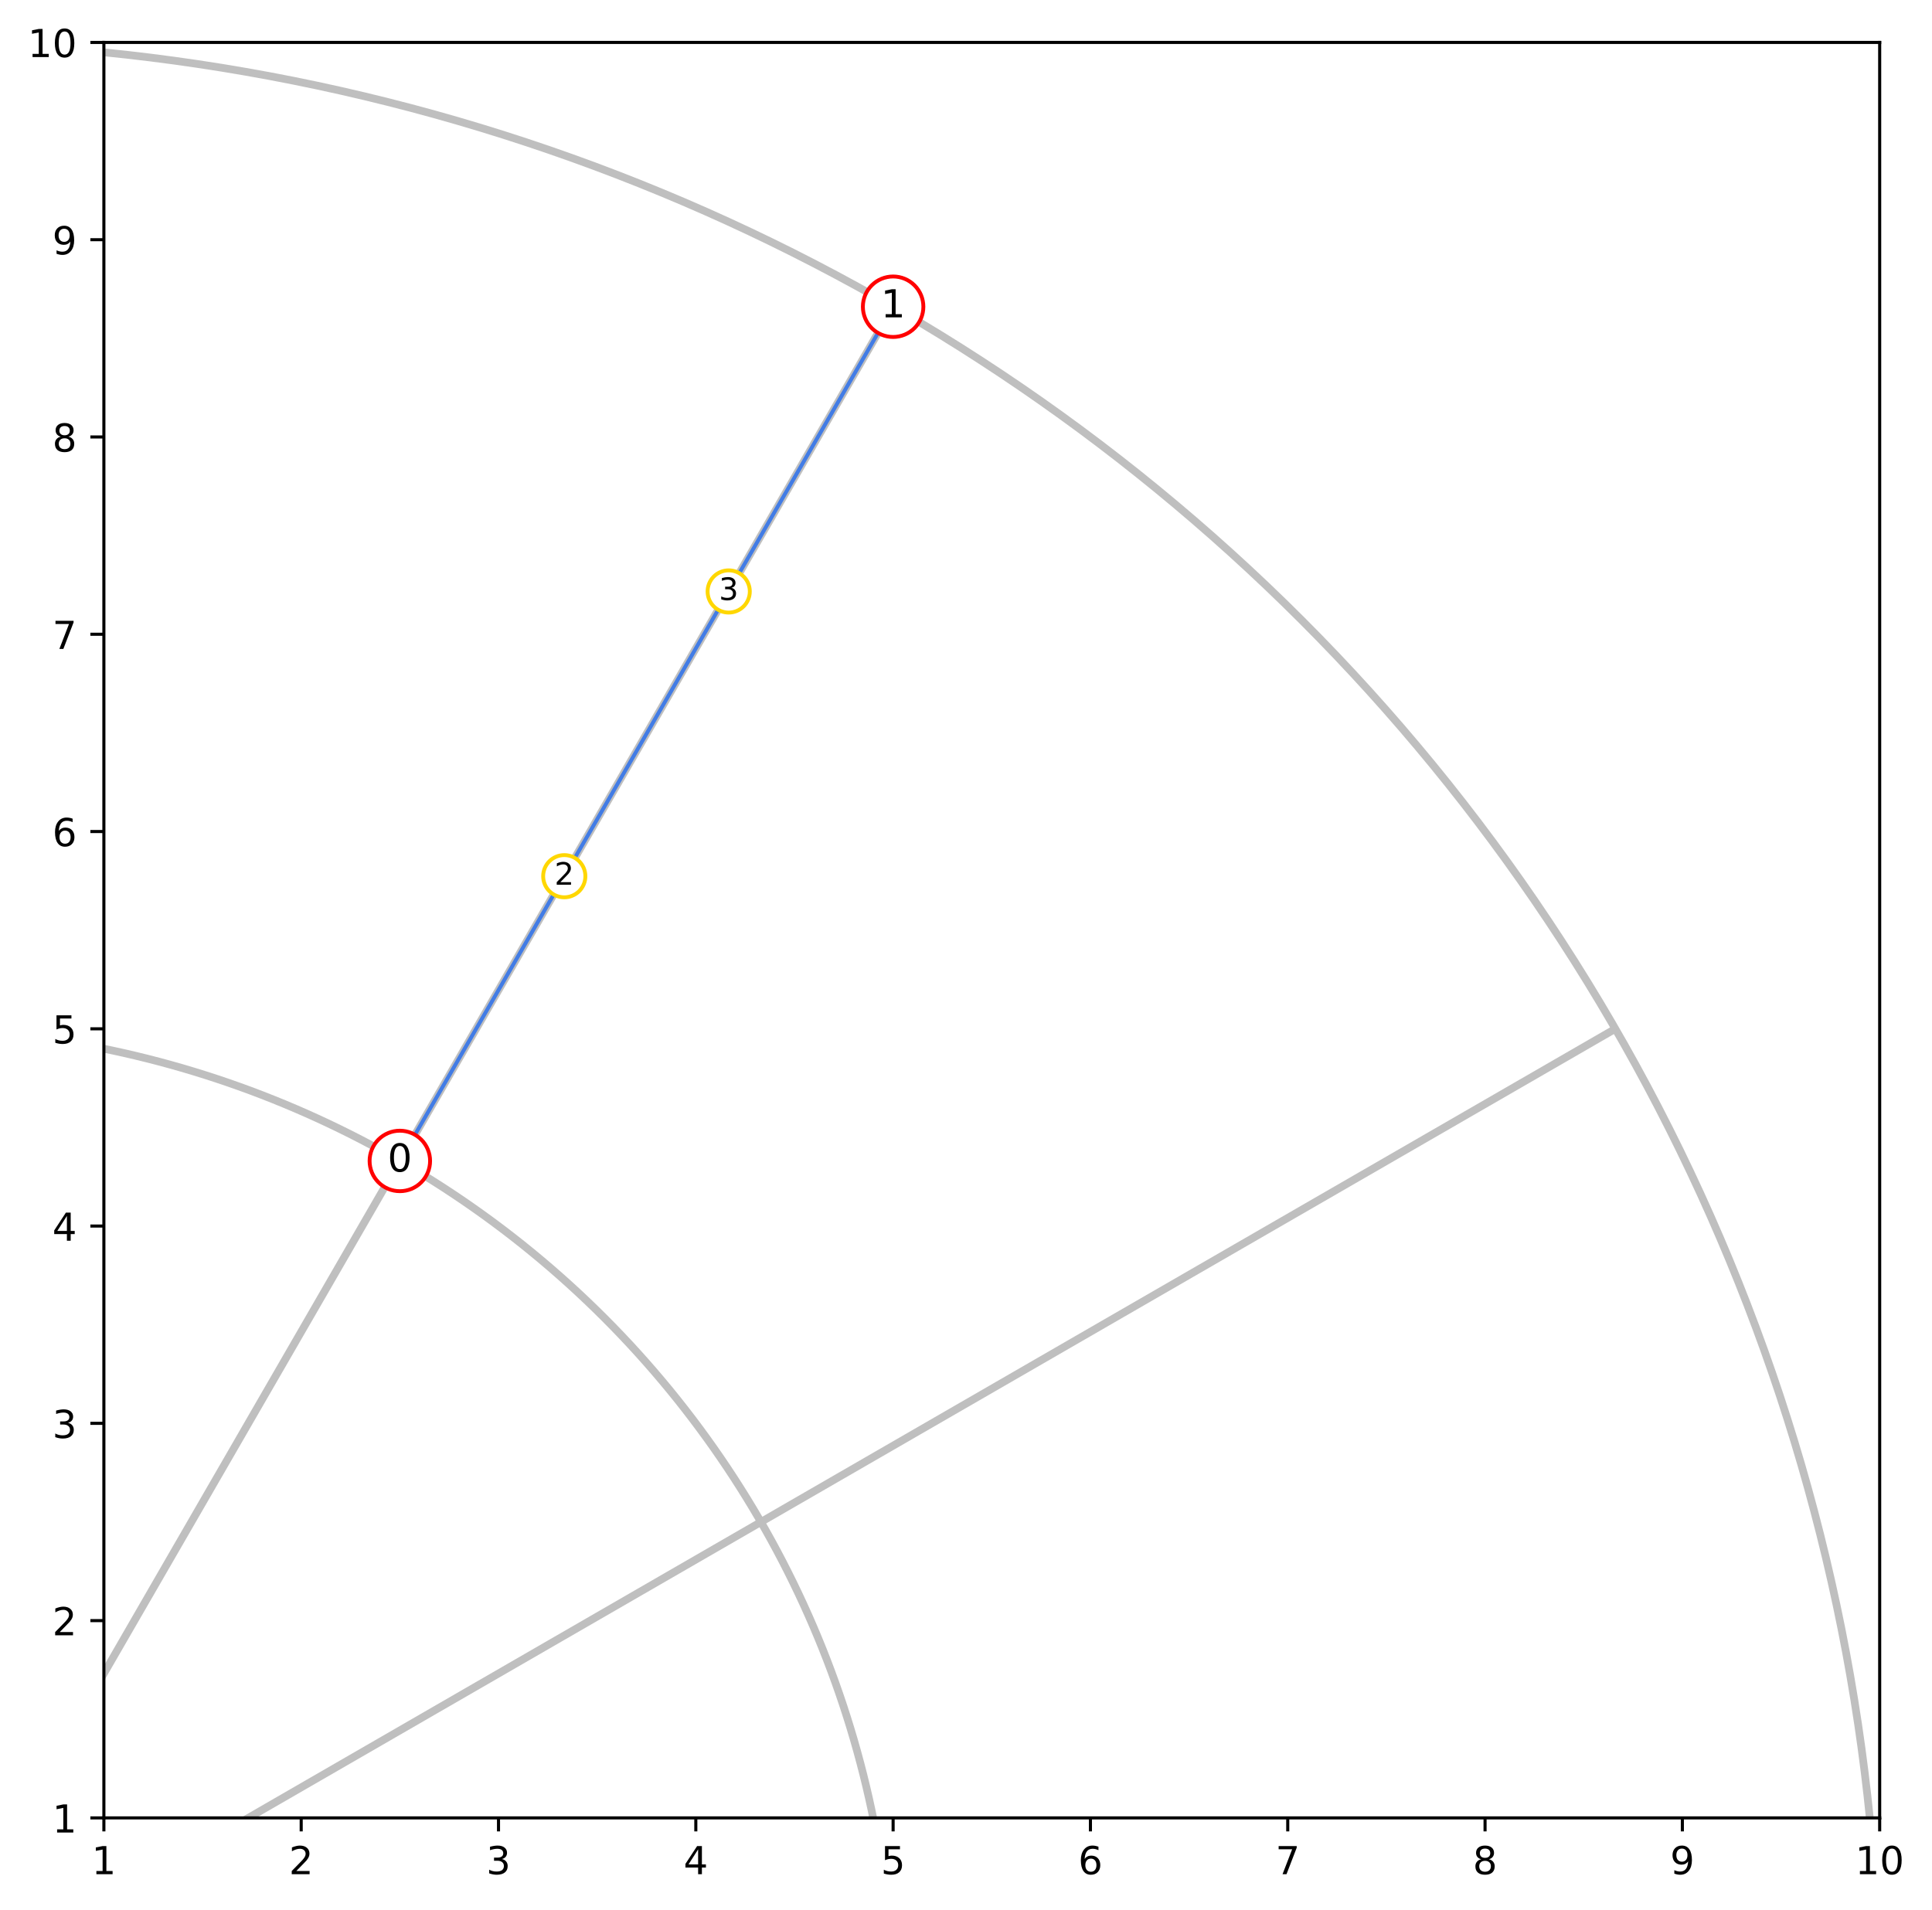
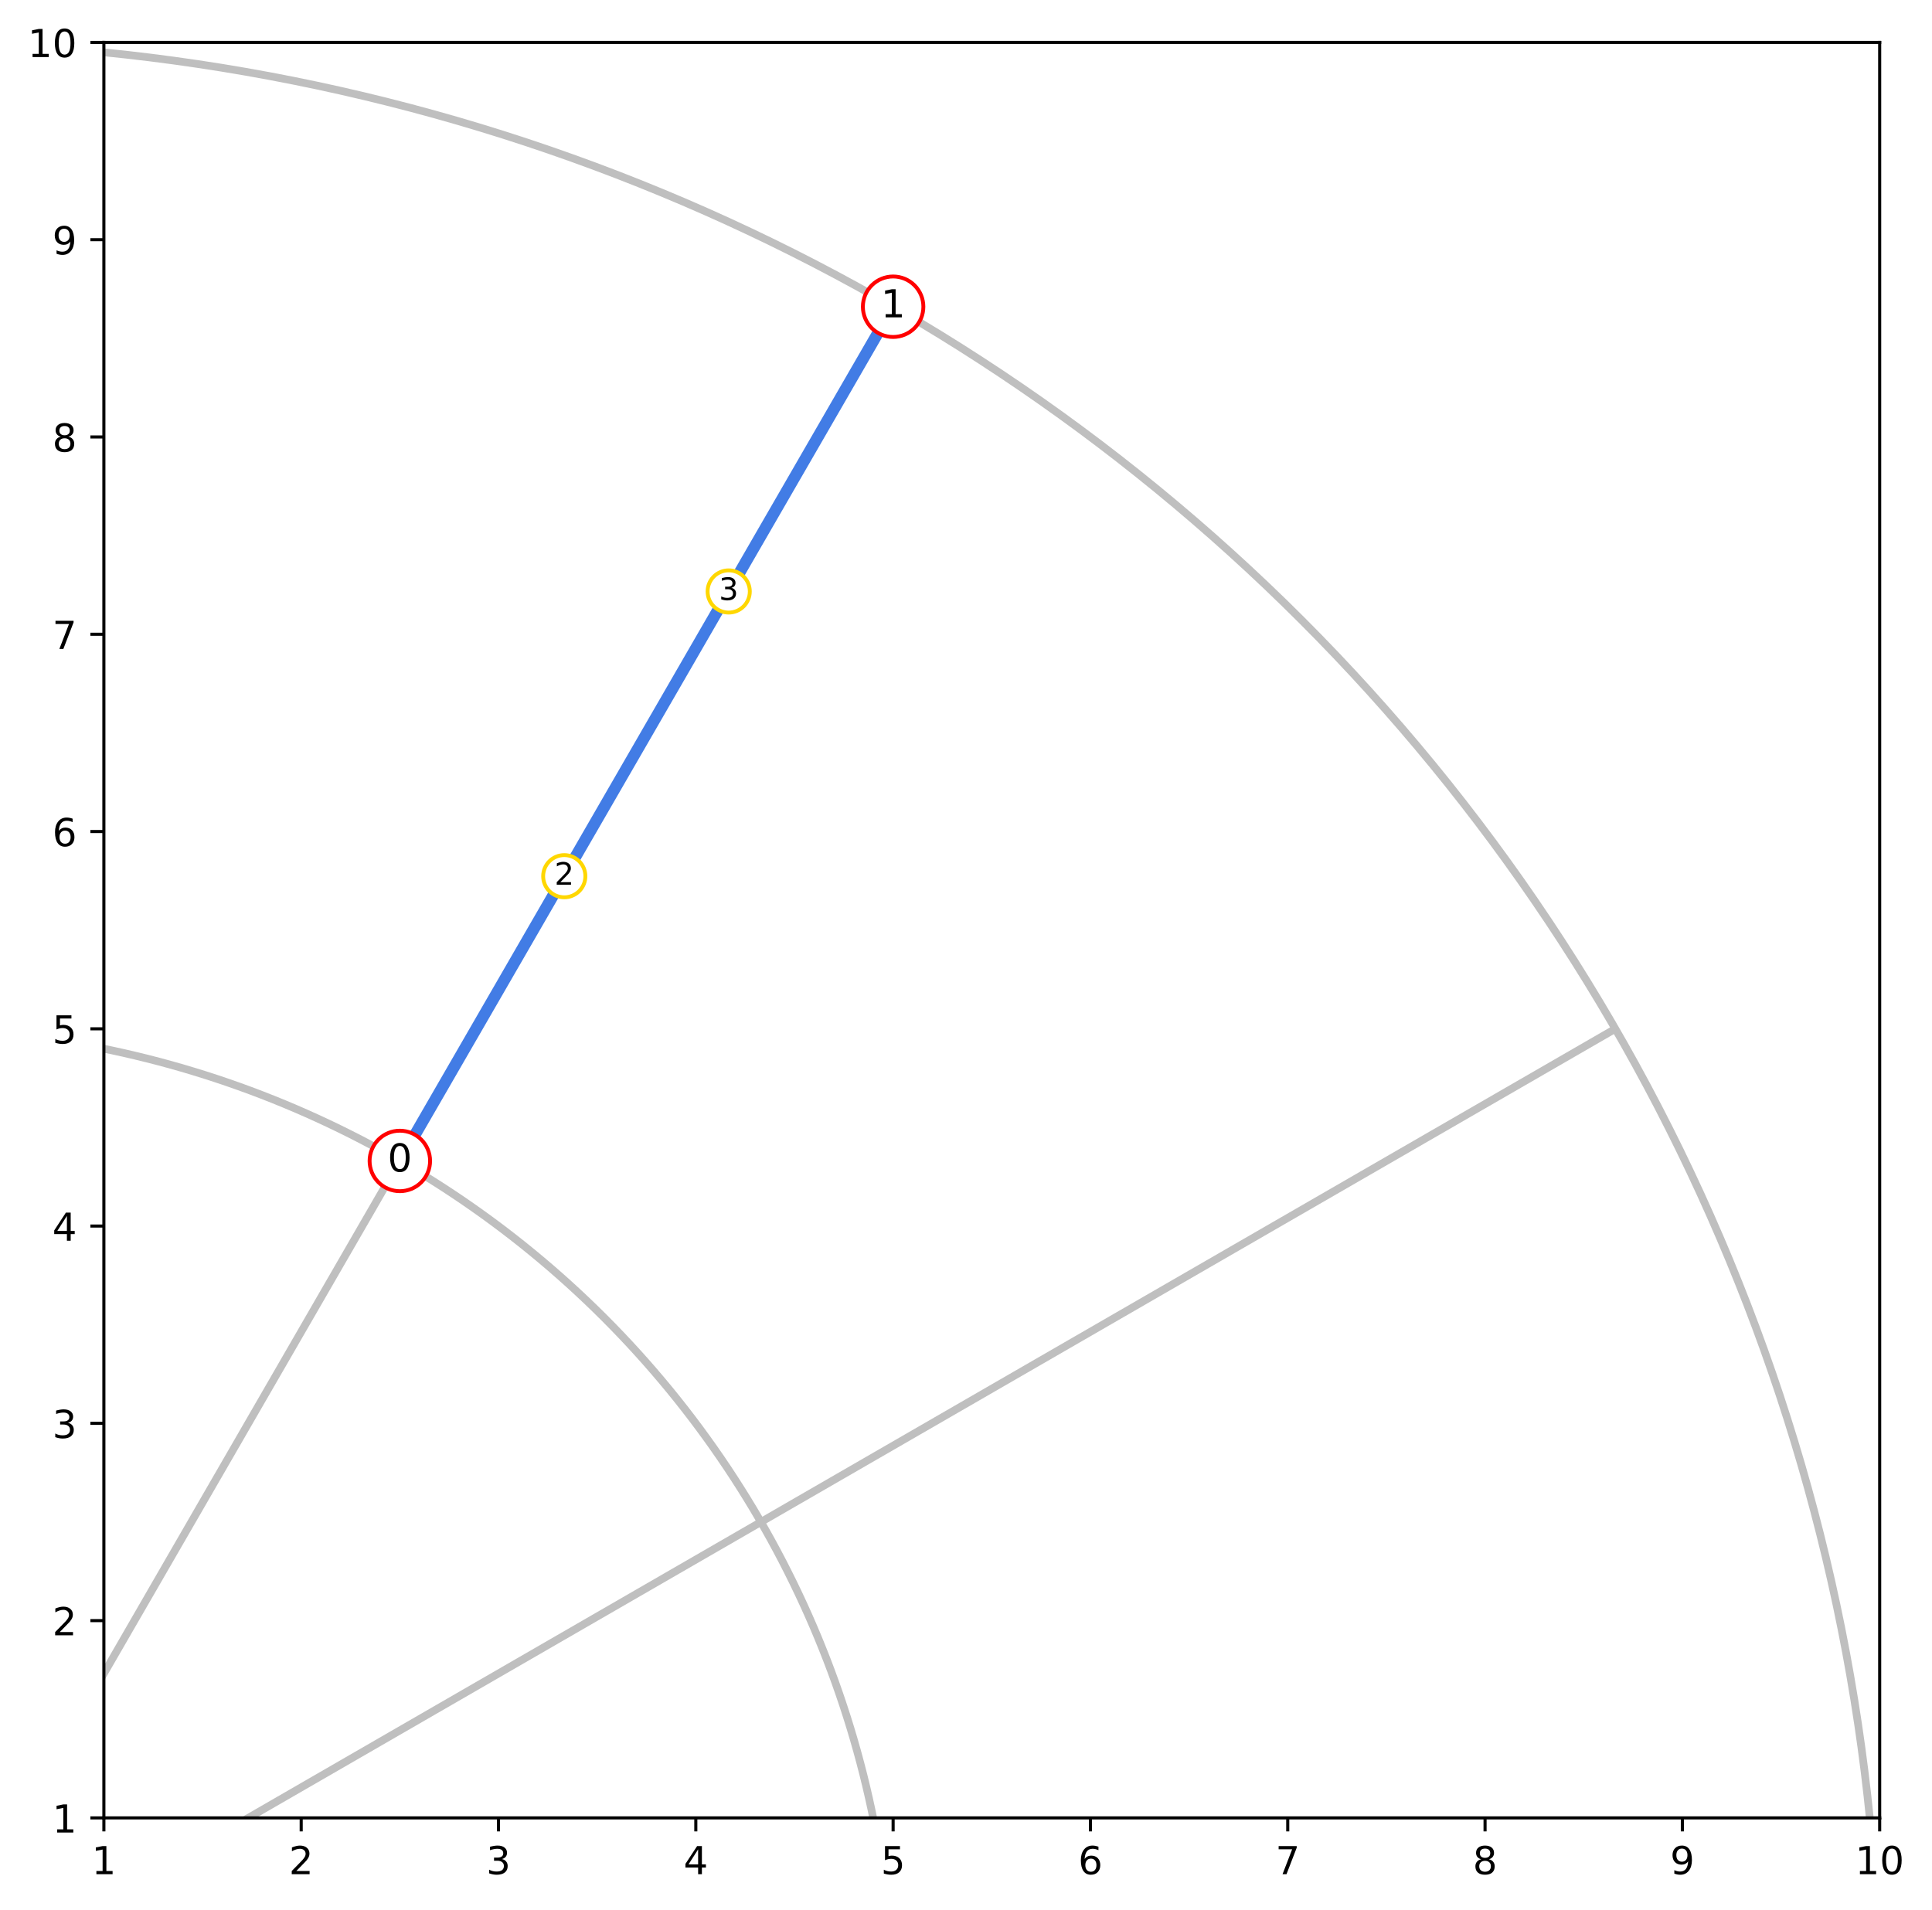
<svg xmlns="http://www.w3.org/2000/svg" xmlns:xlink="http://www.w3.org/1999/xlink" width="500.761pt" height="495.151pt" viewBox="0 0 500.761 495.151" version="1.1">
  <defs>
    <style type="text/css">*{stroke-linejoin: round; stroke-linecap: butt}</style>
  </defs>
  <g id="figure_1">
    <g id="patch_1">
      <path d="M 0 495.151  L 500.761 495.151  L 500.761 0  L 0 0  z " style="fill: #ffffff" />
    </g>
    <g id="axes_1">
      <g id="patch_2">
        <path d="M 26.925 471.273  L 487.199 471.273  L 487.199 10.999  L 26.925 10.999  z " style="fill: #ffffff" />
      </g>
      <g id="patch_3">
-         <path d="M -24.217 778.123  C 43.598 778.123 108.644 751.18 156.596 703.227  C 204.548 655.275 231.491 590.229 231.491 522.415  C 231.491 454.6 204.548 389.554 156.596 341.602  C 108.644 293.65 43.598 266.707 -24.217 266.707  C -92.031 266.707 -157.077 293.65 -205.029 341.602  C -252.981 389.554 -279.924 454.6 -279.924 522.415  C -279.924 590.229 -252.981 655.275 -205.029 703.227  C -157.077 751.18 -92.031 778.123 -24.217 778.123  " clip-path="url(#pddcf967431)" style="fill: none; stroke: #bfbfbf; stroke-width: 2; stroke-linejoin: miter" />
+         <path d="M -24.217 778.123  C 43.598 778.123 108.644 751.18 156.596 703.227  C 204.548 655.275 231.491 590.229 231.491 522.415  C 231.491 454.6 204.548 389.554 156.596 341.602  C 108.644 293.65 43.598 266.707 -24.217 266.707  C -92.031 266.707 -157.077 293.65 -205.029 341.602  C -252.981 389.554 -279.924 454.6 -279.924 522.415  C -279.924 590.229 -252.981 655.275 -205.029 703.227  C -157.077 751.18 -92.031 778.123 -24.217 778.123  " clip-path="url(#p9cae5748ce)" style="fill: none; stroke: #bfbfbf; stroke-width: 2; stroke-linejoin: miter" />
      </g>
      <g id="patch_4">
-         <path d="M -24.217 1033.83  C 111.412 1033.83 241.505 979.944 337.409 884.04  C 433.313 788.136 487.199 658.044 487.199 522.415  C 487.199 386.786 433.313 256.694 337.409 160.789  C 241.505 64.885 111.412 10.999 -24.217 10.999  C -159.846 10.999 -289.938 64.885 -385.842 160.789  C -481.746 256.694 -535.632 386.786 -535.632 522.415  C -535.632 658.044 -481.746 788.136 -385.842 884.04  C -289.938 979.944 -159.846 1033.83 -24.217 1033.83  " clip-path="url(#pddcf967431)" style="fill: none; stroke: #bfbfbf; stroke-width: 2; stroke-linejoin: miter" />
+         <path d="M -24.217 1033.83  C 111.412 1033.83 241.505 979.944 337.409 884.04  C 433.313 788.136 487.199 658.044 487.199 522.415  C 487.199 386.786 433.313 256.694 337.409 160.789  C 241.505 64.885 111.412 10.999 -24.217 10.999  C -159.846 10.999 -289.938 64.885 -385.842 160.789  C -481.746 256.694 -535.632 386.786 -535.632 522.415  C -535.632 658.044 -481.746 788.136 -385.842 884.04  C -289.938 979.944 -159.846 1033.83 -24.217 1033.83  " clip-path="url(#p9cae5748ce)" style="fill: none; stroke: #bfbfbf; stroke-width: 2; stroke-linejoin: miter" />
      </g>
      <g id="patch_5">
-         <path d="M 21.273 496.151  L 418.682 266.707  " clip-path="url(#pddcf967431)" style="fill: none; stroke: #bfbfbf; stroke-width: 2; stroke-linejoin: miter" />
+         <path d="M 21.273 496.151  L 418.682 266.707  " clip-path="url(#p9cae5748ce)" style="fill: none; stroke: #bfbfbf; stroke-width: 2; stroke-linejoin: miter" />
      </g>
      <g id="patch_6">
-         <path d="M -1 482.202  L 231.491 79.516  " clip-path="url(#pddcf967431)" style="fill: none; stroke: #bfbfbf; stroke-width: 2; stroke-linejoin: miter" />
+         <path d="M -1 482.202  L 231.491 79.516  " clip-path="url(#p9cae5748ce)" style="fill: none; stroke: #bfbfbf; stroke-width: 2; stroke-linejoin: miter" />
      </g>
      <g id="patch_7">
-         <path d="M 103.637 300.965  L 116.423 278.82  L 129.208 256.675  L 141.993 234.53  L 154.779 212.386  L 167.564 190.241  L 180.35 168.096  L 193.135 145.951  L 205.92 123.806  L 218.706 101.661  L 231.491 79.516  " clip-path="url(#pddcf967431)" style="fill: none; stroke: #427ce5; stroke-linejoin: miter" />
+         <path d="M 103.637 300.965  L 116.423 278.82  L 129.208 256.675  L 141.993 234.53  L 154.779 212.386  L 167.564 190.241  L 180.35 168.096  L 193.135 145.951  L 205.92 123.806  L 218.706 101.661  L 231.491 79.516  " clip-path="url(#p9cae5748ce)" style="fill: none; stroke: #427ce5; stroke-width: 3; stroke-linejoin: miter" />
      </g>
      <g id="matplotlib.axis_1">
        <g id="xtick_1">
          <g id="line2d_1">
            <defs>
-               <path id="m8aa6d9c308" d="M 0 0  L 0 3.5  " style="stroke: #000000; stroke-width: 0.8" />
+               <path id="mb7a76837da" d="M 0 0  L 0 3.5  " style="stroke: #000000; stroke-width: 0.8" />
            </defs>
            <g>
-               <use xlink:href="#m8aa6d9c308" x="26.925" y="471.273" style="stroke: #000000; stroke-width: 0.8" />
+               <use xlink:href="#mb7a76837da" x="26.925" y="471.273" style="stroke: #000000; stroke-width: 0.8" />
            </g>
          </g>
          <g id="text_1">
            <g transform="translate(23.74375 485.8716)scale(0.1 -0.1)">
              <defs>
                <path id="DejaVuSans-31" d="M 794 531  L 1825 531  L 1825 4091  L 703 3866  L 703 4441  L 1819 4666  L 2450 4666  L 2450 531  L 3481 531  L 3481 0  L 794 0  L 794 531  z " transform="scale(0.015625)" />
              </defs>
              <use xlink:href="#DejaVuSans-31" />
            </g>
          </g>
        </g>
        <g id="xtick_2">
          <g id="line2d_2">
            <g>
-               <use xlink:href="#m8aa6d9c308" x="78.067" y="471.273" style="stroke: #000000; stroke-width: 0.8" />
+               <use xlink:href="#mb7a76837da" x="78.067" y="471.273" style="stroke: #000000; stroke-width: 0.8" />
            </g>
          </g>
          <g id="text_2">
            <g transform="translate(74.8853 485.8716)scale(0.1 -0.1)">
              <defs>
                <path id="DejaVuSans-32" d="M 1228 531  L 3431 531  L 3431 0  L 469 0  L 469 531  Q 828 903 1448 1529  Q 2069 2156 2228 2338  Q 2531 2678 2651 2914  Q 2772 3150 2772 3378  Q 2772 3750 2511 3984  Q 2250 4219 1831 4219  Q 1534 4219 1204 4116  Q 875 4013 500 3803  L 500 4441  Q 881 4594 1212 4672  Q 1544 4750 1819 4750  Q 2544 4750 2975 4387  Q 3406 4025 3406 3419  Q 3406 3131 3298 2873  Q 3191 2616 2906 2266  Q 2828 2175 2409 1742  Q 1991 1309 1228 531  z " transform="scale(0.015625)" />
              </defs>
              <use xlink:href="#DejaVuSans-32" />
            </g>
          </g>
        </g>
        <g id="xtick_3">
          <g id="line2d_3">
            <g>
-               <use xlink:href="#m8aa6d9c308" x="129.208" y="471.273" style="stroke: #000000; stroke-width: 0.8" />
+               <use xlink:href="#mb7a76837da" x="129.208" y="471.273" style="stroke: #000000; stroke-width: 0.8" />
            </g>
          </g>
          <g id="text_3">
            <g transform="translate(126.0269 485.8716)scale(0.1 -0.1)">
              <defs>
                <path id="DejaVuSans-33" d="M 2597 2516  Q 3050 2419 3304 2112  Q 3559 1806 3559 1356  Q 3559 666 3084 287  Q 2609 -91 1734 -91  Q 1441 -91 1130 -33  Q 819 25 488 141  L 488 750  Q 750 597 1062 519  Q 1375 441 1716 441  Q 2309 441 2620 675  Q 2931 909 2931 1356  Q 2931 1769 2642 2001  Q 2353 2234 1838 2234  L 1294 2234  L 1294 2753  L 1863 2753  Q 2328 2753 2575 2939  Q 2822 3125 2822 3475  Q 2822 3834 2567 4026  Q 2313 4219 1838 4219  Q 1578 4219 1281 4162  Q 984 4106 628 3988  L 628 4550  Q 988 4650 1302 4700  Q 1616 4750 1894 4750  Q 2613 4750 3031 4423  Q 3450 4097 3450 3541  Q 3450 3153 3228 2886  Q 3006 2619 2597 2516  z " transform="scale(0.015625)" />
              </defs>
              <use xlink:href="#DejaVuSans-33" />
            </g>
          </g>
        </g>
        <g id="xtick_4">
          <g id="line2d_4">
            <g>
-               <use xlink:href="#m8aa6d9c308" x="180.35" y="471.273" style="stroke: #000000; stroke-width: 0.8" />
+               <use xlink:href="#mb7a76837da" x="180.35" y="471.273" style="stroke: #000000; stroke-width: 0.8" />
            </g>
          </g>
          <g id="text_4">
            <g transform="translate(177.1684 485.8716)scale(0.1 -0.1)">
              <defs>
                <path id="DejaVuSans-34" d="M 2419 4116  L 825 1625  L 2419 1625  L 2419 4116  z M 2253 4666  L 3047 4666  L 3047 1625  L 3713 1625  L 3713 1100  L 3047 1100  L 3047 0  L 2419 0  L 2419 1100  L 313 1100  L 313 1709  L 2253 4666  z " transform="scale(0.015625)" />
              </defs>
              <use xlink:href="#DejaVuSans-34" />
            </g>
          </g>
        </g>
        <g id="xtick_5">
          <g id="line2d_5">
            <g>
-               <use xlink:href="#m8aa6d9c308" x="231.491" y="471.273" style="stroke: #000000; stroke-width: 0.8" />
+               <use xlink:href="#mb7a76837da" x="231.491" y="471.273" style="stroke: #000000; stroke-width: 0.8" />
            </g>
          </g>
          <g id="text_5">
            <g transform="translate(228.31 485.8716)scale(0.1 -0.1)">
              <defs>
                <path id="DejaVuSans-35" d="M 691 4666  L 3169 4666  L 3169 4134  L 1269 4134  L 1269 2991  Q 1406 3038 1543 3061  Q 1681 3084 1819 3084  Q 2600 3084 3056 2656  Q 3513 2228 3513 1497  Q 3513 744 3044 326  Q 2575 -91 1722 -91  Q 1428 -91 1123 -41  Q 819 9 494 109  L 494 744  Q 775 591 1075 516  Q 1375 441 1709 441  Q 2250 441 2565 725  Q 2881 1009 2881 1497  Q 2881 1984 2565 2268  Q 2250 2553 1709 2553  Q 1456 2553 1204 2497  Q 953 2441 691 2322  L 691 4666  z " transform="scale(0.015625)" />
              </defs>
              <use xlink:href="#DejaVuSans-35" />
            </g>
          </g>
        </g>
        <g id="xtick_6">
          <g id="line2d_6">
            <g>
-               <use xlink:href="#m8aa6d9c308" x="282.633" y="471.273" style="stroke: #000000; stroke-width: 0.8" />
+               <use xlink:href="#mb7a76837da" x="282.633" y="471.273" style="stroke: #000000; stroke-width: 0.8" />
            </g>
          </g>
          <g id="text_6">
            <g transform="translate(279.4515 485.8716)scale(0.1 -0.1)">
              <defs>
                <path id="DejaVuSans-36" d="M 2113 2584  Q 1688 2584 1439 2293  Q 1191 2003 1191 1497  Q 1191 994 1439 701  Q 1688 409 2113 409  Q 2538 409 2786 701  Q 3034 994 3034 1497  Q 3034 2003 2786 2293  Q 2538 2584 2113 2584  z M 3366 4563  L 3366 3988  Q 3128 4100 2886 4159  Q 2644 4219 2406 4219  Q 1781 4219 1451 3797  Q 1122 3375 1075 2522  Q 1259 2794 1537 2939  Q 1816 3084 2150 3084  Q 2853 3084 3261 2657  Q 3669 2231 3669 1497  Q 3669 778 3244 343  Q 2819 -91 2113 -91  Q 1303 -91 875 529  Q 447 1150 447 2328  Q 447 3434 972 4092  Q 1497 4750 2381 4750  Q 2619 4750 2861 4703  Q 3103 4656 3366 4563  z " transform="scale(0.015625)" />
              </defs>
              <use xlink:href="#DejaVuSans-36" />
            </g>
          </g>
        </g>
        <g id="xtick_7">
          <g id="line2d_7">
            <g>
-               <use xlink:href="#m8aa6d9c308" x="333.774" y="471.273" style="stroke: #000000; stroke-width: 0.8" />
+               <use xlink:href="#mb7a76837da" x="333.774" y="471.273" style="stroke: #000000; stroke-width: 0.8" />
            </g>
          </g>
          <g id="text_7">
            <g transform="translate(330.5931 485.8716)scale(0.1 -0.1)">
              <defs>
                <path id="DejaVuSans-37" d="M 525 4666  L 3525 4666  L 3525 4397  L 1831 0  L 1172 0  L 2766 4134  L 525 4134  L 525 4666  z " transform="scale(0.015625)" />
              </defs>
              <use xlink:href="#DejaVuSans-37" />
            </g>
          </g>
        </g>
        <g id="xtick_8">
          <g id="line2d_8">
            <g>
-               <use xlink:href="#m8aa6d9c308" x="384.916" y="471.273" style="stroke: #000000; stroke-width: 0.8" />
+               <use xlink:href="#mb7a76837da" x="384.916" y="471.273" style="stroke: #000000; stroke-width: 0.8" />
            </g>
          </g>
          <g id="text_8">
            <g transform="translate(381.7346 485.8716)scale(0.1 -0.1)">
              <defs>
                <path id="DejaVuSans-38" d="M 2034 2216  Q 1584 2216 1326 1975  Q 1069 1734 1069 1313  Q 1069 891 1326 650  Q 1584 409 2034 409  Q 2484 409 2743 651  Q 3003 894 3003 1313  Q 3003 1734 2745 1975  Q 2488 2216 2034 2216  z M 1403 2484  Q 997 2584 770 2862  Q 544 3141 544 3541  Q 544 4100 942 4425  Q 1341 4750 2034 4750  Q 2731 4750 3128 4425  Q 3525 4100 3525 3541  Q 3525 3141 3298 2862  Q 3072 2584 2669 2484  Q 3125 2378 3379 2068  Q 3634 1759 3634 1313  Q 3634 634 3220 271  Q 2806 -91 2034 -91  Q 1263 -91 848 271  Q 434 634 434 1313  Q 434 1759 690 2068  Q 947 2378 1403 2484  z M 1172 3481  Q 1172 3119 1398 2916  Q 1625 2713 2034 2713  Q 2441 2713 2670 2916  Q 2900 3119 2900 3481  Q 2900 3844 2670 4047  Q 2441 4250 2034 4250  Q 1625 4250 1398 4047  Q 1172 3844 1172 3481  z " transform="scale(0.015625)" />
              </defs>
              <use xlink:href="#DejaVuSans-38" />
            </g>
          </g>
        </g>
        <g id="xtick_9">
          <g id="line2d_9">
            <g>
-               <use xlink:href="#m8aa6d9c308" x="436.057" y="471.273" style="stroke: #000000; stroke-width: 0.8" />
+               <use xlink:href="#mb7a76837da" x="436.057" y="471.273" style="stroke: #000000; stroke-width: 0.8" />
            </g>
          </g>
          <g id="text_9">
            <g transform="translate(432.8762 485.8716)scale(0.1 -0.1)">
              <defs>
                <path id="DejaVuSans-39" d="M 703 97  L 703 672  Q 941 559 1184 500  Q 1428 441 1663 441  Q 2288 441 2617 861  Q 2947 1281 2994 2138  Q 2813 1869 2534 1725  Q 2256 1581 1919 1581  Q 1219 1581 811 2004  Q 403 2428 403 3163  Q 403 3881 828 4315  Q 1253 4750 1959 4750  Q 2769 4750 3195 4129  Q 3622 3509 3622 2328  Q 3622 1225 3098 567  Q 2575 -91 1691 -91  Q 1453 -91 1209 -44  Q 966 3 703 97  z M 1959 2075  Q 2384 2075 2632 2365  Q 2881 2656 2881 3163  Q 2881 3666 2632 3958  Q 2384 4250 1959 4250  Q 1534 4250 1286 3958  Q 1038 3666 1038 3163  Q 1038 2656 1286 2365  Q 1534 2075 1959 2075  z " transform="scale(0.015625)" />
              </defs>
              <use xlink:href="#DejaVuSans-39" />
            </g>
          </g>
        </g>
        <g id="xtick_10">
          <g id="line2d_10">
            <g>
-               <use xlink:href="#m8aa6d9c308" x="487.199" y="471.273" style="stroke: #000000; stroke-width: 0.8" />
+               <use xlink:href="#mb7a76837da" x="487.199" y="471.273" style="stroke: #000000; stroke-width: 0.8" />
            </g>
          </g>
          <g id="text_10">
            <g transform="translate(480.8365 485.8716)scale(0.1 -0.1)">
              <defs>
                <path id="DejaVuSans-30" d="M 2034 4250  Q 1547 4250 1301 3770  Q 1056 3291 1056 2328  Q 1056 1369 1301 889  Q 1547 409 2034 409  Q 2525 409 2770 889  Q 3016 1369 3016 2328  Q 3016 3291 2770 3770  Q 2525 4250 2034 4250  z M 2034 4750  Q 2819 4750 3233 4129  Q 3647 3509 3647 2328  Q 3647 1150 3233 529  Q 2819 -91 2034 -91  Q 1250 -91 836 529  Q 422 1150 422 2328  Q 422 3509 836 4129  Q 1250 4750 2034 4750  z " transform="scale(0.015625)" />
              </defs>
              <use xlink:href="#DejaVuSans-31" />
              <use xlink:href="#DejaVuSans-30" x="63.623" />
            </g>
          </g>
        </g>
      </g>
      <g id="matplotlib.axis_2">
        <g id="ytick_1">
          <g id="line2d_11">
            <defs>
-               <path id="mf4cd2c219b" d="M 0 0  L -3.5 0  " style="stroke: #000000; stroke-width: 0.8" />
+               <path id="m5b0c455ae9" d="M 0 0  L -3.5 0  " style="stroke: #000000; stroke-width: 0.8" />
            </defs>
            <g>
-               <use xlink:href="#mf4cd2c219b" x="26.925" y="471.273" style="stroke: #000000; stroke-width: 0.8" />
+               <use xlink:href="#m5b0c455ae9" x="26.925" y="471.273" style="stroke: #000000; stroke-width: 0.8" />
            </g>
          </g>
          <g id="text_11">
            <g transform="translate(13.5625 475.0724)scale(0.1 -0.1)">
              <use xlink:href="#DejaVuSans-31" />
            </g>
          </g>
        </g>
        <g id="ytick_2">
          <g id="line2d_12">
            <g>
-               <use xlink:href="#mf4cd2c219b" x="26.925" y="420.132" style="stroke: #000000; stroke-width: 0.8" />
+               <use xlink:href="#m5b0c455ae9" x="26.925" y="420.132" style="stroke: #000000; stroke-width: 0.8" />
            </g>
          </g>
          <g id="text_12">
            <g transform="translate(13.5625 423.9309)scale(0.1 -0.1)">
              <use xlink:href="#DejaVuSans-32" />
            </g>
          </g>
        </g>
        <g id="ytick_3">
          <g id="line2d_13">
            <g>
-               <use xlink:href="#mf4cd2c219b" x="26.925" y="368.99" style="stroke: #000000; stroke-width: 0.8" />
+               <use xlink:href="#m5b0c455ae9" x="26.925" y="368.99" style="stroke: #000000; stroke-width: 0.8" />
            </g>
          </g>
          <g id="text_13">
            <g transform="translate(13.5625 372.7893)scale(0.1 -0.1)">
              <use xlink:href="#DejaVuSans-33" />
            </g>
          </g>
        </g>
        <g id="ytick_4">
          <g id="line2d_14">
            <g>
-               <use xlink:href="#mf4cd2c219b" x="26.925" y="317.849" style="stroke: #000000; stroke-width: 0.8" />
+               <use xlink:href="#m5b0c455ae9" x="26.925" y="317.849" style="stroke: #000000; stroke-width: 0.8" />
            </g>
          </g>
          <g id="text_14">
            <g transform="translate(13.5625 321.6478)scale(0.1 -0.1)">
              <use xlink:href="#DejaVuSans-34" />
            </g>
          </g>
        </g>
        <g id="ytick_5">
          <g id="line2d_15">
            <g>
-               <use xlink:href="#mf4cd2c219b" x="26.925" y="266.707" style="stroke: #000000; stroke-width: 0.8" />
+               <use xlink:href="#m5b0c455ae9" x="26.925" y="266.707" style="stroke: #000000; stroke-width: 0.8" />
            </g>
          </g>
          <g id="text_15">
            <g transform="translate(13.5625 270.5062)scale(0.1 -0.1)">
              <use xlink:href="#DejaVuSans-35" />
            </g>
          </g>
        </g>
        <g id="ytick_6">
          <g id="line2d_16">
            <g>
-               <use xlink:href="#mf4cd2c219b" x="26.925" y="215.565" style="stroke: #000000; stroke-width: 0.8" />
+               <use xlink:href="#m5b0c455ae9" x="26.925" y="215.565" style="stroke: #000000; stroke-width: 0.8" />
            </g>
          </g>
          <g id="text_16">
            <g transform="translate(13.5625 219.3646)scale(0.1 -0.1)">
              <use xlink:href="#DejaVuSans-36" />
            </g>
          </g>
        </g>
        <g id="ytick_7">
          <g id="line2d_17">
            <g>
-               <use xlink:href="#mf4cd2c219b" x="26.925" y="164.424" style="stroke: #000000; stroke-width: 0.8" />
+               <use xlink:href="#m5b0c455ae9" x="26.925" y="164.424" style="stroke: #000000; stroke-width: 0.8" />
            </g>
          </g>
          <g id="text_17">
            <g transform="translate(13.5625 168.2231)scale(0.1 -0.1)">
              <use xlink:href="#DejaVuSans-37" />
            </g>
          </g>
        </g>
        <g id="ytick_8">
          <g id="line2d_18">
            <g>
-               <use xlink:href="#mf4cd2c219b" x="26.925" y="113.282" style="stroke: #000000; stroke-width: 0.8" />
+               <use xlink:href="#m5b0c455ae9" x="26.925" y="113.282" style="stroke: #000000; stroke-width: 0.8" />
            </g>
          </g>
          <g id="text_18">
            <g transform="translate(13.5625 117.0815)scale(0.1 -0.1)">
              <use xlink:href="#DejaVuSans-38" />
            </g>
          </g>
        </g>
        <g id="ytick_9">
          <g id="line2d_19">
            <g>
-               <use xlink:href="#mf4cd2c219b" x="26.925" y="62.141" style="stroke: #000000; stroke-width: 0.8" />
+               <use xlink:href="#m5b0c455ae9" x="26.925" y="62.141" style="stroke: #000000; stroke-width: 0.8" />
            </g>
          </g>
          <g id="text_19">
            <g transform="translate(13.5625 65.93999)scale(0.1 -0.1)">
              <use xlink:href="#DejaVuSans-39" />
            </g>
          </g>
        </g>
        <g id="ytick_10">
          <g id="line2d_20">
            <g>
-               <use xlink:href="#mf4cd2c219b" x="26.925" y="10.999" style="stroke: #000000; stroke-width: 0.8" />
+               <use xlink:href="#m5b0c455ae9" x="26.925" y="10.999" style="stroke: #000000; stroke-width: 0.8" />
            </g>
          </g>
          <g id="text_20">
            <g transform="translate(7.2 14.79844)scale(0.1 -0.1)">
              <use xlink:href="#DejaVuSans-31" />
              <use xlink:href="#DejaVuSans-30" x="63.623" />
            </g>
          </g>
        </g>
      </g>
      <g id="patch_8">
        <path d="M 26.925 471.273  L 26.925 10.999  " style="fill: none; stroke: #000000; stroke-width: 0.8; stroke-linejoin: miter; stroke-linecap: square" />
      </g>
      <g id="patch_9">
        <path d="M 487.199 471.273  L 487.199 10.999  " style="fill: none; stroke: #000000; stroke-width: 0.8; stroke-linejoin: miter; stroke-linecap: square" />
      </g>
      <g id="patch_10">
        <path d="M 26.925 471.273  L 487.199 471.273  " style="fill: none; stroke: #000000; stroke-width: 0.8; stroke-linejoin: miter; stroke-linecap: square" />
      </g>
      <g id="patch_11">
        <path d="M 26.925 10.999  L 487.199 10.999  " style="fill: none; stroke: #000000; stroke-width: 0.8; stroke-linejoin: miter; stroke-linecap: square" />
      </g>
      <g id="text_21">
        <g id="patch_12">
          <path d="M 103.637 308.804  C 105.716 308.804 107.71 307.978 109.18 306.508  C 110.65 305.038 111.476 303.044 111.476 300.965  C 111.476 298.886 110.65 296.892 109.18 295.422  C 107.71 293.952 105.716 293.126 103.637 293.126  C 101.558 293.126 99.564 293.952 98.094 295.422  C 96.624 296.892 95.798 298.886 95.798 300.965  C 95.798 303.044 96.624 305.038 98.094 306.508  C 99.564 307.978 101.558 308.804 103.637 308.804  z " style="fill: #ffffff; stroke: #ff0000; stroke-linejoin: miter" />
        </g>
        <g transform="translate(100.4561 303.7247)scale(0.1 -0.1)">
          <use xlink:href="#DejaVuSans-30" />
        </g>
      </g>
      <g id="text_22">
        <g id="patch_13">
          <path d="M 231.491 87.355  C 233.57 87.355 235.564 86.529 237.034 85.059  C 238.504 83.589 239.33 81.595 239.33 79.516  C 239.33 77.437 238.504 75.443 237.034 73.973  C 235.564 72.503 233.57 71.677 231.491 71.677  C 229.412 71.677 227.418 72.503 225.948 73.973  C 224.478 75.443 223.652 77.437 223.652 79.516  C 223.652 81.595 224.478 83.589 225.948 85.059  C 227.418 86.529 229.412 87.355 231.491 87.355  z " style="fill: #ffffff; stroke: #ff0000; stroke-linejoin: miter" />
        </g>
        <g transform="translate(228.31 82.27528)scale(0.1 -0.1)">
          <use xlink:href="#DejaVuSans-31" />
        </g>
      </g>
      <g id="text_23">
        <g id="patch_14">
          <path d="M 146.255 232.62  C 147.706 232.62 149.098 232.044 150.124 231.018  C 151.15 229.992 151.727 228.6 151.727 227.149  C 151.727 225.698 151.15 224.306 150.124 223.28  C 149.098 222.254 147.706 221.678 146.255 221.678  C 144.804 221.678 143.413 222.254 142.387 223.28  C 141.361 224.306 140.784 225.698 140.784 227.149  C 140.784 228.6 141.361 229.992 142.387 231.018  C 143.413 232.044 144.804 232.62 146.255 232.62  z " style="fill: #ffffff; stroke: #ffd700; stroke-linejoin: miter" />
        </g>
        <g transform="translate(143.7103 229.3564)scale(0.08 -0.08)">
          <use xlink:href="#DejaVuSans-32" />
        </g>
      </g>
      <g id="text_24">
        <g id="patch_15">
          <path d="M 188.873 158.804  C 190.324 158.804 191.716 158.227 192.742 157.201  C 193.768 156.175 194.345 154.783 194.345 153.332  C 194.345 151.881 193.768 150.49 192.742 149.464  C 191.716 148.438 190.324 147.861 188.873 147.861  C 187.422 147.861 186.03 148.438 185.004 149.464  C 183.978 150.49 183.402 151.881 183.402 153.332  C 183.402 154.783 183.978 156.175 185.004 157.201  C 186.03 158.227 187.422 158.804 188.873 158.804  z " style="fill: #ffffff; stroke: #ffd700; stroke-linejoin: miter" />
        </g>
        <g transform="translate(186.3282 155.5399)scale(0.08 -0.08)">
          <use xlink:href="#DejaVuSans-33" />
        </g>
      </g>
    </g>
  </g>
  <defs>
-     <clipPath id="pddcf967431">
+     <clipPath id="p9cae5748ce">
      <rect x="26.925" y="10.999" width="460.274" height="460.274" />
    </clipPath>
  </defs>
</svg>
